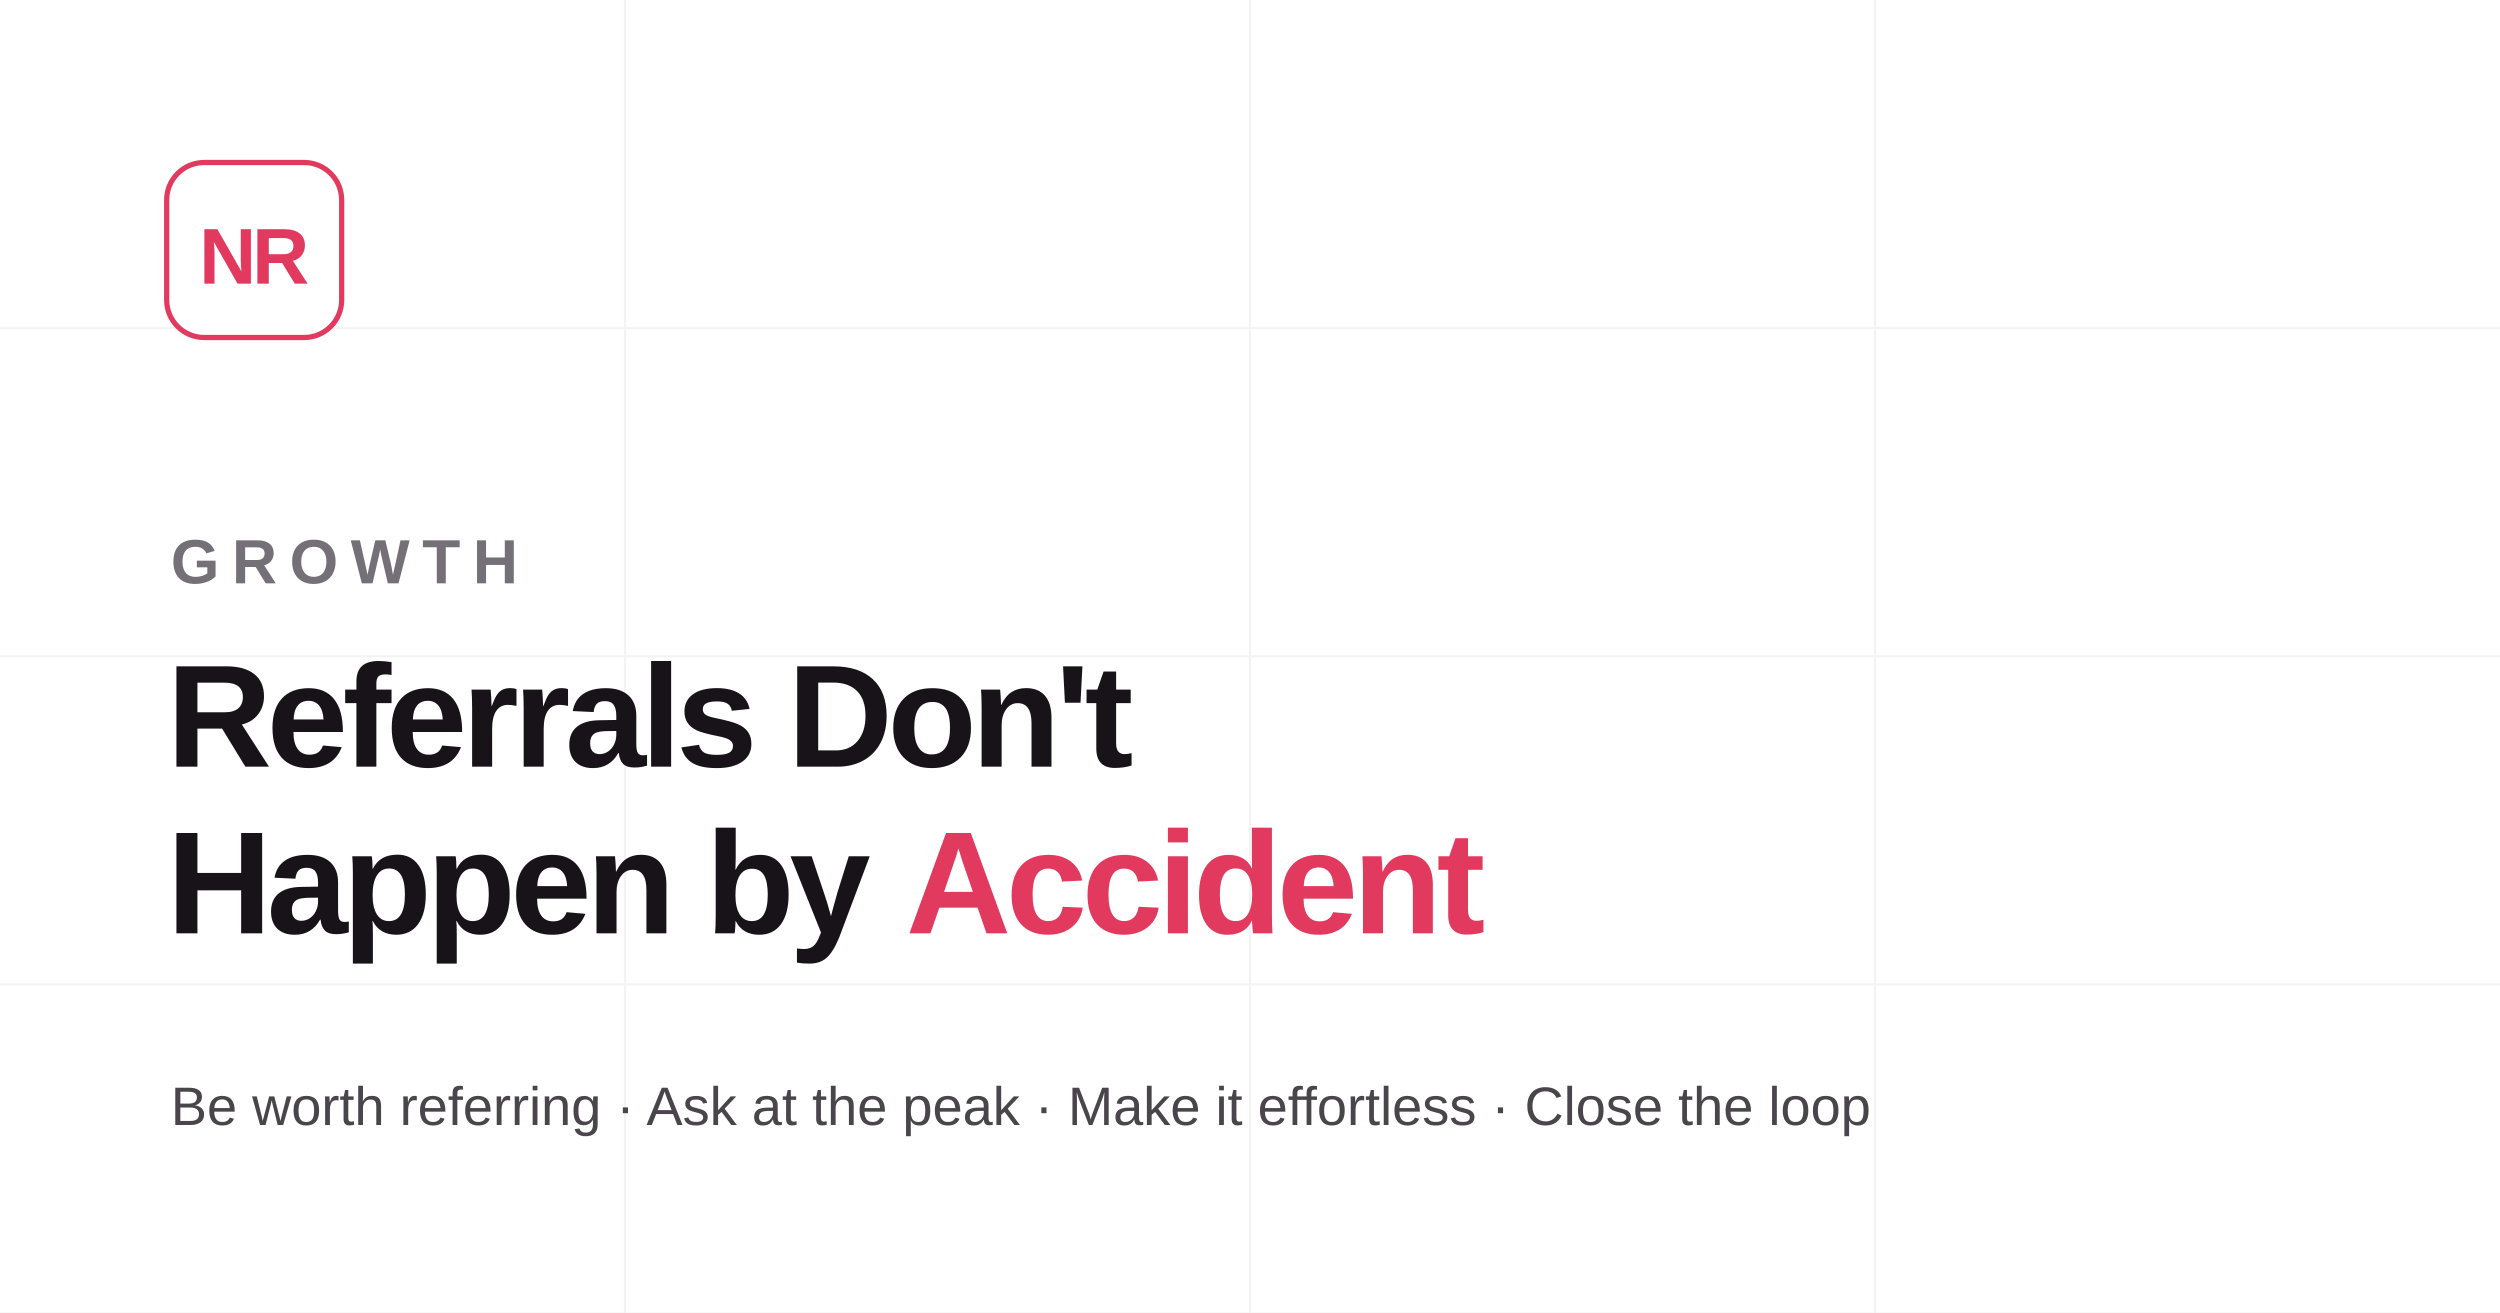
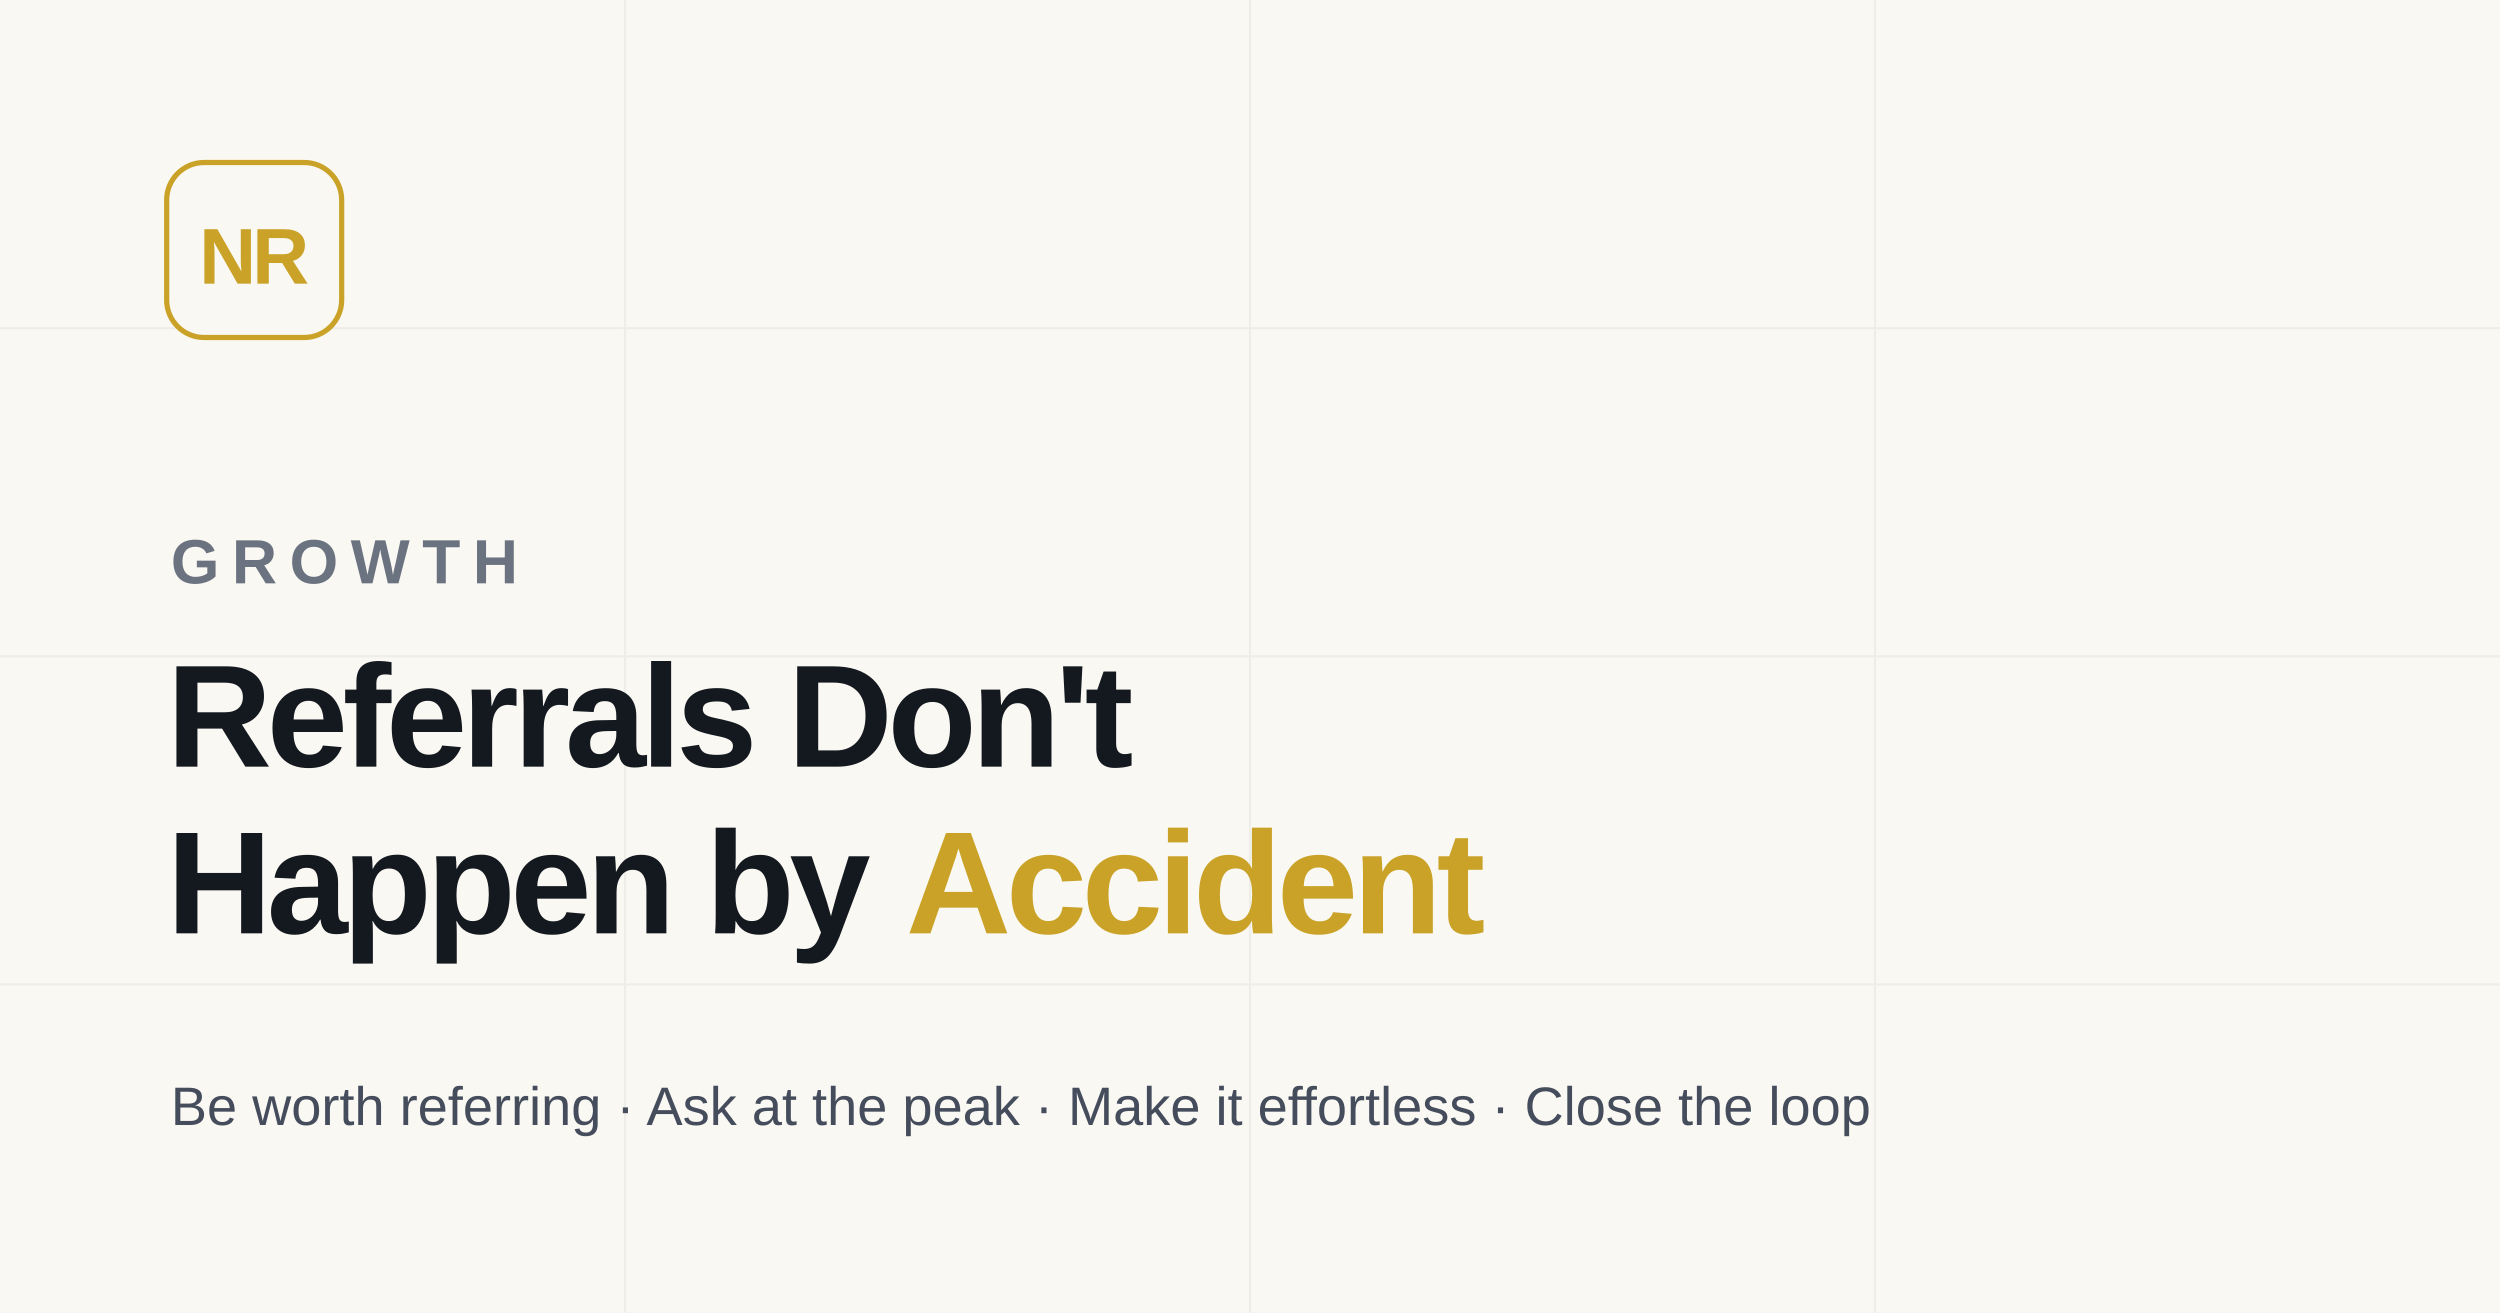
<svg xmlns="http://www.w3.org/2000/svg" viewBox="0 0 1200 630" width="1200" height="630">
  <defs>
    <radialGradient id="glow" cx="0" cy="0" r="1" gradientTransform="translate(1120 70) scale(560)">
-       <stop offset="0" stop-color="#e23a5e" stop-opacity=".16" />
-       <stop offset="1" stop-color="#e23a5e" stop-opacity="0" />
+       <stop offset="0" stop-color="#c9a227" stop-opacity=".16" />
+       <stop offset="1" stop-color="#c9a227" stop-opacity="0" />
    </radialGradient>
  </defs>
-   <rect width="1200" height="630" fill="#ffffff" />
+   <rect width="1200" height="630" fill="#faf8f3" />
  <rect width="1200" height="630" fill="url(#glow)" />
-   <g fill="none" stroke="#181318" stroke-opacity=".05">
+   <g fill="none" stroke="#14181f" stroke-opacity=".05">
    <path d="M0 157.5H1200M0 315H1200M0 472.5H1200M300 0V630M600 0V630M900 0V630" />
  </g>
-   <rect x="80" y="78" width="84" height="84" rx="18" fill="#ffffff" stroke="#e23a5e" stroke-width="2.5" />
-   <text x="122" y="123" font-family="'Poppins','Segoe UI',Arial,sans-serif" font-size="38" font-weight="800" letter-spacing="-2" fill="#e23a5e" text-anchor="middle" dominant-baseline="central">NR</text>
-   <text x="82" y="280" font-family="'Poppins','Segoe UI',Arial,sans-serif" font-size="30" font-weight="700" letter-spacing="6" fill="#756f77">GROWTH</text>
+   <rect x="80" y="78" width="84" height="84" rx="18" fill="#faf8f3" stroke="#c9a227" stroke-width="2.5" />
+   <text x="122" y="123" font-family="'Poppins','Segoe UI',Arial,sans-serif" font-size="38" font-weight="800" letter-spacing="-2" fill="#c9a227" text-anchor="middle" dominant-baseline="central">NR</text>
+   <text x="82" y="280" font-family="'Poppins','Segoe UI',Arial,sans-serif" font-size="30" font-weight="700" letter-spacing="6" fill="#6b7280">GROWTH</text>
  <g font-family="'Poppins','Segoe UI',Arial,sans-serif" font-size="70" font-weight="800" letter-spacing="-2.5">
-     <text x="80" y="368" fill="#181318">Referrals Don't</text>
-     <text x="80" y="448" fill="#181318">Happen by <tspan fill="#e23a5e">Accident</tspan>
+     <text x="80" y="368" fill="#14181f">Referrals Don't</text>
+     <text x="80" y="448" fill="#14181f">Happen by <tspan fill="#c9a227">Accident</tspan>
    </text>
  </g>
-   <text x="82" y="540" font-family="'Poppins','Segoe UI',Arial,sans-serif" font-size="26" font-weight="500" fill="#4a444b">Be worth referring · Ask at the peak · Make it effortless · Close the loop</text>
+   <text x="82" y="540" font-family="'Poppins','Segoe UI',Arial,sans-serif" font-size="26" font-weight="500" fill="#454c5c">Be worth referring · Ask at the peak · Make it effortless · Close the loop</text>
</svg>
